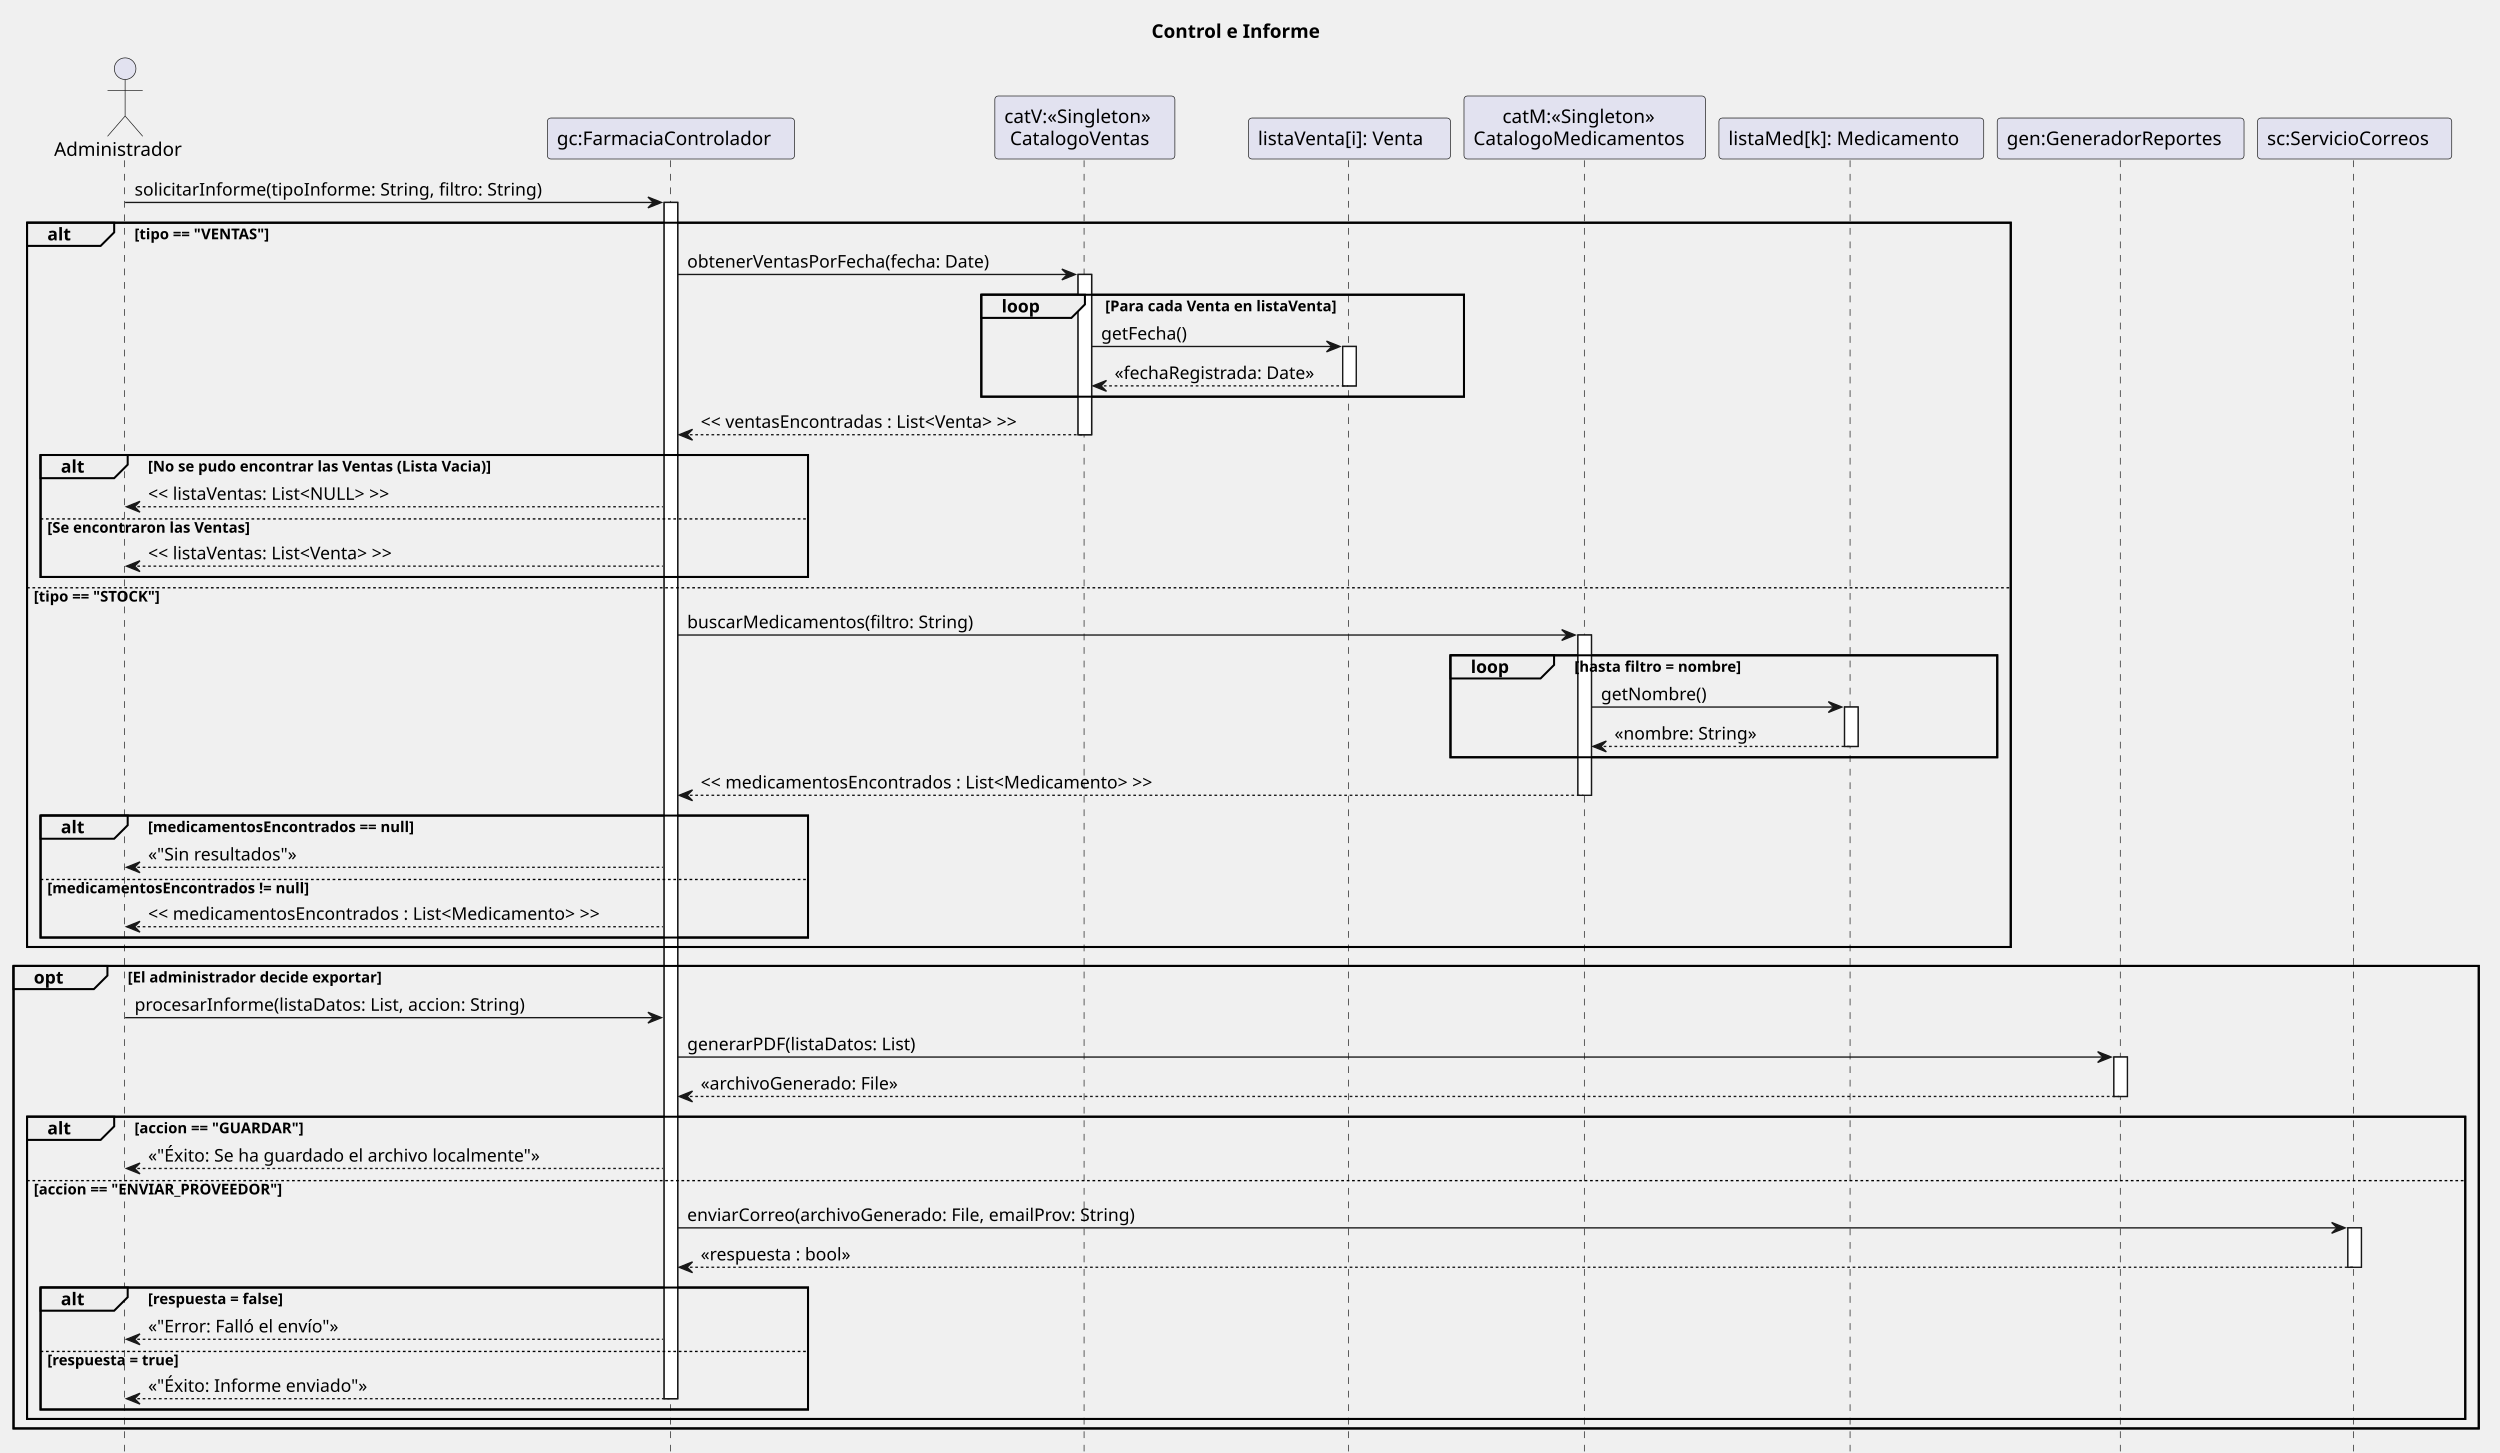
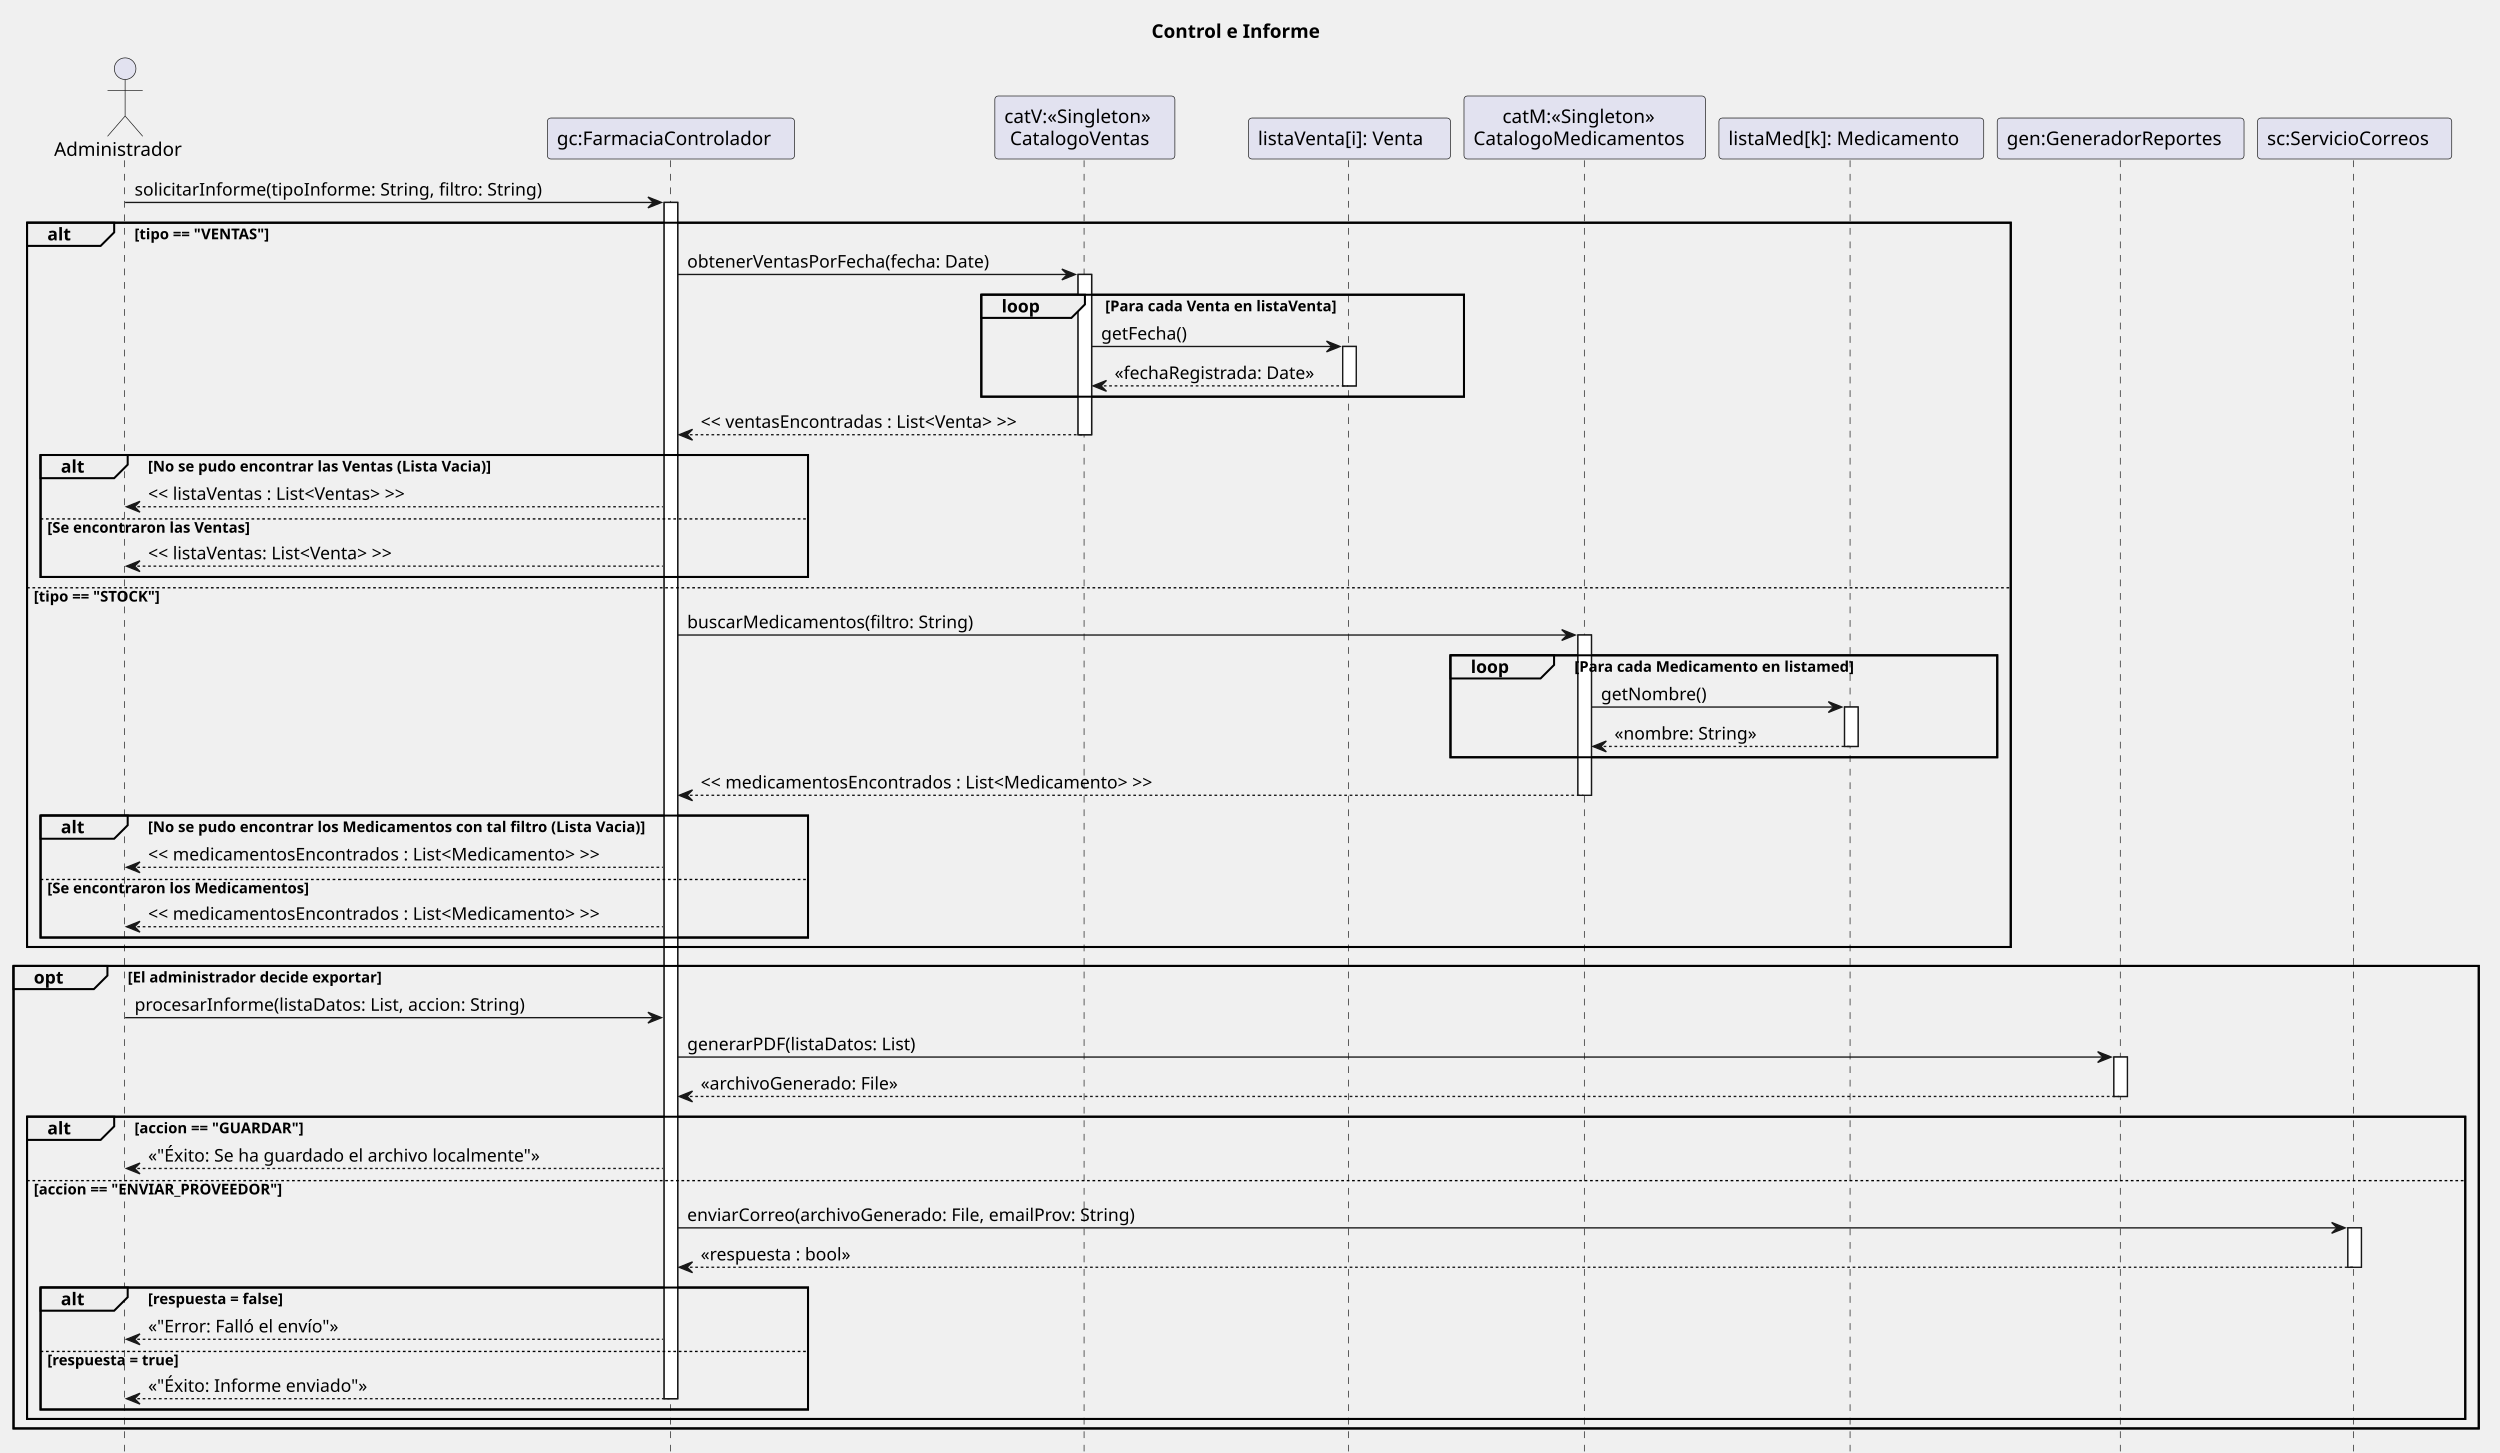
<svg xmlns="http://www.w3.org/2000/svg" contentStyleType="text/css" data-diagram-type="SEQUENCE" height="1074px" preserveAspectRatio="none" style="width:1849px;height:1074px;background:#FFFFFF;" version="1.1" viewBox="0 0 1849 1074" width="1849px" zoomAndPan="magnify">
  <defs />
  <g>
    <g class="title" data-source-line="1">
      <text fill="#000000" font-family="sans-serif" font-size="14" font-weight="bold" lengthAdjust="spacing" textLength="138.988" x="851.655" y="27.995">Control e Informe</text>
    </g>
    <g>
      <rect fill="#FFFFFF" height="884.742" style="stroke:#181818;stroke-width:1;" width="10" x="491.217" y="149.727" />
    </g>
    <g>
      <rect fill="#FFFFFF" height="118.531" style="stroke:#181818;stroke-width:1;" width="10" x="797.36" y="202.992" />
    </g>
    <g>
      <rect fill="#FFFFFF" height="29.133" style="stroke:#181818;stroke-width:1;" width="10" x="993.073" y="256.258" />
    </g>
    <g>
      <rect fill="#FFFFFF" height="118.531" style="stroke:#181818;stroke-width:1;" width="10" x="1167.04" y="469.664" />
    </g>
    <g>
      <rect fill="#FFFFFF" height="29.133" style="stroke:#181818;stroke-width:1;" width="10" x="1364.235" y="522.93" />
    </g>
    <g>
      <rect fill="#FFFFFF" height="29.133" style="stroke:#181818;stroke-width:1;" width="10" x="1563.419" y="781.797" />
    </g>
    <g>
      <rect fill="#FFFFFF" height="29.133" style="stroke:#181818;stroke-width:1;" width="10" x="1736.491" y="908.133" />
    </g>
    <rect fill="none" height="535.672" style="stroke:#000000;stroke-width:1.5;" width="1467.156" x="20" y="164.727" />
    <rect fill="none" height="75.398" style="stroke:#000000;stroke-width:1.5;" width="356.984" x="725.781" y="217.992" />
    <rect fill="none" height="90.203" style="stroke:#000000;stroke-width:1.5;" width="567.603" x="30" y="336.523" />
    <rect fill="none" height="75.398" style="stroke:#000000;stroke-width:1.5;" width="404.391" x="1072.766" y="484.664" />
    <rect fill="none" height="90.203" style="stroke:#000000;stroke-width:1.5;" width="567.603" x="30" y="603.195" />
    <rect fill="none" height="342.07" style="stroke:#000000;stroke-width:1.5;" width="1823.299" x="10" y="714.398" />
    <rect fill="none" height="223.539" style="stroke:#000000;stroke-width:1.5;" width="1803.299" x="20" y="825.93" />
    <rect fill="none" height="90.203" style="stroke:#000000;stroke-width:1.5;" width="567.603" x="30" y="952.266" />
    <g class="participant-lifeline" data-entity-uid="part1" data-qualified-name="admin" id="part1-lifeline">
      <g>
        <rect fill="#000000" fill-opacity="0" height="954.875" width="8" x="88.54" y="118.594" />
        <line style="stroke:#181818;stroke-width:0.5;stroke-dasharray:5,5;" x1="92" x2="92" y1="118.594" y2="1073.469" />
      </g>
    </g>
    <g class="participant-lifeline" data-entity-uid="part2" data-qualified-name="ctrl" id="part2-lifeline">
      <g>
        <rect fill="#000000" fill-opacity="0" height="954.875" width="8" x="492.217" y="118.594" />
        <line style="stroke:#181818;stroke-width:0.5;stroke-dasharray:5,5;" x1="495.831" x2="495.831" y1="118.594" y2="1073.469" />
      </g>
    </g>
    <g class="participant-lifeline" data-entity-uid="part3" data-qualified-name="cat_ventas" id="part3-lifeline">
      <g>
        <rect fill="#000000" fill-opacity="0" height="954.875" width="8" x="798.36" y="118.594" />
        <line style="stroke:#181818;stroke-width:0.5;stroke-dasharray:5,5;" x1="801.781" x2="801.781" y1="118.594" y2="1073.469" />
      </g>
    </g>
    <g class="participant-lifeline" data-entity-uid="part4" data-qualified-name="venta" id="part4-lifeline">
      <g>
        <rect fill="#000000" fill-opacity="0" height="954.875" width="8" x="994.073" y="118.594" />
        <line style="stroke:#181818;stroke-width:0.5;stroke-dasharray:5,5;" x1="997.38" x2="997.38" y1="118.594" y2="1073.469" />
      </g>
    </g>
    <g class="participant-lifeline" data-entity-uid="part5" data-qualified-name="cat_med" id="part5-lifeline">
      <g>
        <rect fill="#000000" fill-opacity="0" height="954.875" width="8" x="1168.04" y="118.594" />
        <line style="stroke:#181818;stroke-width:0.5;stroke-dasharray:5,5;" x1="1171.766" x2="1171.766" y1="118.594" y2="1073.469" />
      </g>
    </g>
    <g class="participant-lifeline" data-entity-uid="part6" data-qualified-name="med" id="part6-lifeline">
      <g>
        <rect fill="#000000" fill-opacity="0" height="954.875" width="8" x="1365.235" y="118.594" />
        <line style="stroke:#181818;stroke-width:0.5;stroke-dasharray:5,5;" x1="1368.313" x2="1368.313" y1="118.594" y2="1073.469" />
      </g>
    </g>
    <g class="participant-lifeline" data-entity-uid="part7" data-qualified-name="gen" id="part7-lifeline">
      <g>
        <rect fill="#000000" fill-opacity="0" height="954.875" width="8" x="1564.419" y="118.594" />
        <line style="stroke:#181818;stroke-width:0.5;stroke-dasharray:5,5;" x1="1568.156" x2="1568.156" y1="118.594" y2="1073.469" />
      </g>
    </g>
    <g class="participant-lifeline" data-entity-uid="part8" data-qualified-name="srv_mail" id="part8-lifeline">
      <g>
        <rect fill="#000000" fill-opacity="0" height="954.875" width="8" x="1737.491" y="118.594" />
        <line style="stroke:#181818;stroke-width:0.5;stroke-dasharray:5,5;" x1="1740.683" x2="1740.683" y1="118.594" y2="1073.469" />
      </g>
    </g>
    <g class="participant participant-head" data-entity-uid="part1" data-qualified-name="admin" id="part1-head">
      <text fill="#000000" font-family="sans-serif" font-size="14" lengthAdjust="spacing" textLength="99.08" x="40" y="115.292">Administrador</text>
      <ellipse cx="92.54" cy="50.797" fill="#E2E2F0" rx="8" ry="8" style="stroke:#181818;stroke-width:0.5;" />
      <path d="M92.54,58.797 L92.54,85.797 M79.54,66.797 L105.54,66.797 M92.54,85.797 L79.54,100.797 M92.54,85.797 L105.54,100.797" fill="none" style="stroke:#181818;stroke-width:0.5;" />
    </g>
    <g class="participant participant-head" data-entity-uid="part2" data-qualified-name="ctrl" id="part2-head">
      <rect fill="#E2E2F0" height="30.297" rx="2.5" ry="2.5" style="stroke:#181818;stroke-width:0.5;" width="182.773" x="404.831" y="87.297" />
      <text fill="#000000" font-family="sans-serif" font-size="14" lengthAdjust="spacing" textLength="168.773" x="411.831" y="107.292">gc:FarmaciaControlador</text>
    </g>
    <g class="participant participant-head" data-entity-uid="part3" data-qualified-name="cat_ventas" id="part3-head">
      <rect fill="#E2E2F0" height="46.594" rx="2.5" ry="2.5" style="stroke:#181818;stroke-width:0.5;" width="133.157" x="735.781" y="71" />
      <text fill="#000000" font-family="sans-serif" font-size="14" lengthAdjust="spacing" textLength="119.157" x="742.781" y="90.995">catV:«Singleton»</text>
      <text fill="#000000" font-family="sans-serif" font-size="14" lengthAdjust="spacing" textLength="110.756" x="746.982" y="107.292">CatalogoVentas</text>
    </g>
    <g class="participant participant-head" data-entity-uid="part4" data-qualified-name="venta" id="part4-head">
      <rect fill="#E2E2F0" height="30.297" rx="2.5" ry="2.5" style="stroke:#181818;stroke-width:0.5;" width="149.386" x="923.38" y="87.297" />
      <text fill="#000000" font-family="sans-serif" font-size="14" lengthAdjust="spacing" textLength="135.386" x="930.38" y="107.292">listaVenta[i]: Venta</text>
    </g>
    <g class="participant participant-head" data-entity-uid="part5" data-qualified-name="cat_med" id="part5-head">
      <rect fill="#E2E2F0" height="46.594" rx="2.5" ry="2.5" style="stroke:#181818;stroke-width:0.5;" width="178.548" x="1082.766" y="71" />
      <text fill="#000000" font-family="sans-serif" font-size="14" lengthAdjust="spacing" textLength="121.659" x="1111.21" y="90.995">catM:«Singleton»</text>
      <text fill="#000000" font-family="sans-serif" font-size="14" lengthAdjust="spacing" textLength="164.548" x="1089.766" y="107.292">CatalogoMedicamentos</text>
    </g>
    <g class="participant participant-head" data-entity-uid="part6" data-qualified-name="med" id="part6-head">
      <rect fill="#E2E2F0" height="30.297" rx="2.5" ry="2.5" style="stroke:#181818;stroke-width:0.5;" width="195.843" x="1271.313" y="87.297" />
      <text fill="#000000" font-family="sans-serif" font-size="14" lengthAdjust="spacing" textLength="181.843" x="1278.313" y="107.292">listaMed[k]: Medicamento</text>
    </g>
    <g class="participant participant-head" data-entity-uid="part7" data-qualified-name="gen" id="part7-head">
      <rect fill="#E2E2F0" height="30.297" rx="2.5" ry="2.5" style="stroke:#181818;stroke-width:0.5;" width="182.526" x="1477.156" y="87.297" />
      <text fill="#000000" font-family="sans-serif" font-size="14" lengthAdjust="spacing" textLength="168.526" x="1484.156" y="107.292">gen:GeneradorReportes</text>
    </g>
    <g class="participant participant-head" data-entity-uid="part8" data-qualified-name="srv_mail" id="part8-head">
      <rect fill="#E2E2F0" height="30.297" rx="2.5" ry="2.5" style="stroke:#181818;stroke-width:0.5;" width="143.616" x="1669.683" y="87.297" />
      <text fill="#000000" font-family="sans-serif" font-size="14" lengthAdjust="spacing" textLength="129.616" x="1676.683" y="107.292">sc:ServicioCorreos</text>
    </g>
    <g>
      <rect fill="#FFFFFF" height="884.742" style="stroke:#181818;stroke-width:1;" width="10" x="491.217" y="149.727" />
    </g>
    <g>
      <rect fill="#FFFFFF" height="118.531" style="stroke:#181818;stroke-width:1;" width="10" x="797.36" y="202.992" />
    </g>
    <g>
      <rect fill="#FFFFFF" height="29.133" style="stroke:#181818;stroke-width:1;" width="10" x="993.073" y="256.258" />
    </g>
    <g>
      <rect fill="#FFFFFF" height="118.531" style="stroke:#181818;stroke-width:1;" width="10" x="1167.04" y="469.664" />
    </g>
    <g>
      <rect fill="#FFFFFF" height="29.133" style="stroke:#181818;stroke-width:1;" width="10" x="1364.235" y="522.93" />
    </g>
    <g>
      <rect fill="#FFFFFF" height="29.133" style="stroke:#181818;stroke-width:1;" width="10" x="1563.419" y="781.797" />
    </g>
    <g>
      <rect fill="#FFFFFF" height="29.133" style="stroke:#181818;stroke-width:1;" width="10" x="1736.491" y="908.133" />
    </g>
    <g class="message" data-entity-1="part1" data-entity-2="part2" id="msg1">
      <polygon fill="#181818" points="479.217,145.727,489.217,149.727,479.217,153.727,483.217,149.727" style="stroke:#181818;stroke-width:1;" />
      <line style="stroke:#181818;stroke-width:1;" x1="92.54" x2="485.217" y1="149.727" y2="149.727" />
      <text fill="#000000" font-family="sans-serif" font-size="13" lengthAdjust="spacing" textLength="320.474" x="99.54" y="144.661">solicitarInforme(tipoInforme: String, filtro: String)</text>
    </g>
    <path d="M20,164.727 L84.443,164.727 L84.443,171.859 L74.443,181.859 L20,181.859 L20,164.727" fill="#EEEEEE" style="stroke:#000000;stroke-width:1.5;" />
    <rect fill="none" height="535.672" style="stroke:#000000;stroke-width:1.5;" width="1467.156" x="20" y="164.727" />
    <text fill="#000000" font-family="sans-serif" font-size="13" font-weight="bold" lengthAdjust="spacing" textLength="19.443" x="35" y="177.793">alt</text>
    <text fill="#000000" font-family="sans-serif" font-size="11" font-weight="bold" lengthAdjust="spacing" textLength="121.242" x="99.443" y="176.937">[tipo == "VENTAS"]</text>
    <g class="message" data-entity-1="part2" data-entity-2="part3" id="msg2">
      <polygon fill="#181818" points="785.36,198.992,795.36,202.992,785.36,206.992,789.36,202.992" style="stroke:#181818;stroke-width:1;" />
      <line style="stroke:#181818;stroke-width:1;" x1="501.217" x2="791.36" y1="202.992" y2="202.992" />
      <text fill="#000000" font-family="sans-serif" font-size="13" lengthAdjust="spacing" textLength="241.471" x="508.217" y="197.926">obtenerVentasPorFecha(fecha: Date)</text>
    </g>
    <path d="M725.781,217.992 L802.405,217.992 L802.405,225.125 L792.405,235.125 L725.781,235.125 L725.781,217.992" fill="#EEEEEE" style="stroke:#000000;stroke-width:1.5;" />
    <rect fill="none" height="75.398" style="stroke:#000000;stroke-width:1.5;" width="356.984" x="725.781" y="217.992" />
    <text fill="#000000" font-family="sans-serif" font-size="13" font-weight="bold" lengthAdjust="spacing" textLength="31.624" x="740.781" y="231.059">loop</text>
    <text fill="#000000" font-family="sans-serif" font-size="11" font-weight="bold" lengthAdjust="spacing" textLength="197.978" x="817.405" y="230.203">[Para cada Venta en listaVenta]</text>
    <g class="message" data-entity-1="part3" data-entity-2="part4" id="msg3">
      <polygon fill="#181818" points="981.073,252.258,991.073,256.258,981.073,260.258,985.073,256.258" style="stroke:#181818;stroke-width:1;" />
      <line style="stroke:#181818;stroke-width:1;" x1="807.36" x2="987.073" y1="256.258" y2="256.258" />
      <text fill="#000000" font-family="sans-serif" font-size="13" lengthAdjust="spacing" textLength="70.319" x="814.36" y="251.192">getFecha()</text>
    </g>
    <g class="message" data-entity-1="part4" data-entity-2="part3" id="msg4">
      <polygon fill="#181818" points="818.36,281.391,808.36,285.391,818.36,289.391,814.36,285.391" style="stroke:#181818;stroke-width:1;" />
      <line style="stroke:#181818;stroke-width:1;stroke-dasharray:2,2;" x1="812.36" x2="997.073" y1="285.391" y2="285.391" />
      <text fill="#000000" font-family="sans-serif" font-size="13" lengthAdjust="spacing" textLength="161.713" x="824.36" y="280.325">«fechaRegistrada: Date»</text>
    </g>
    <g class="message" data-entity-1="part3" data-entity-2="part2" id="msg5">
      <polygon fill="#181818" points="512.217,317.523,502.217,321.523,512.217,325.523,508.217,321.523" style="stroke:#181818;stroke-width:1;" />
      <line style="stroke:#181818;stroke-width:1;stroke-dasharray:2,2;" x1="506.217" x2="801.36" y1="321.523" y2="321.523" />
      <text fill="#000000" font-family="sans-serif" font-size="13" lengthAdjust="spacing" textLength="272.143" x="518.217" y="316.457">&lt;&lt; ventasEncontradas : List&lt;Venta&gt; &gt;&gt;</text>
    </g>
    <path d="M30,336.523 L94.443,336.523 L94.443,343.656 L84.443,353.656 L30,353.656 L30,336.523" fill="#EEEEEE" style="stroke:#000000;stroke-width:1.5;" />
    <rect fill="none" height="90.203" style="stroke:#000000;stroke-width:1.5;" width="567.603" x="30" y="336.523" />
    <text fill="#000000" font-family="sans-serif" font-size="13" font-weight="bold" lengthAdjust="spacing" textLength="19.443" x="45" y="349.59">alt</text>
    <text fill="#000000" font-family="sans-serif" font-size="11" font-weight="bold" lengthAdjust="spacing" textLength="293.987" x="109.443" y="348.734">[No se pudo encontrar las Ventas (Lista Vacia)]</text>
    <g class="message" data-entity-1="part2" data-entity-2="part1" id="msg6">
      <polygon fill="#181818" points="103.54,370.789,93.54,374.789,103.54,378.789,99.54,374.789" style="stroke:#181818;stroke-width:1;" />
      <line style="stroke:#181818;stroke-width:1;stroke-dasharray:2,2;" x1="97.54" x2="490.217" y1="374.789" y2="374.789" />
-       <text fill="#000000" font-family="sans-serif" font-size="13" lengthAdjust="spacing" textLength="210.609" x="109.54" y="369.723">&lt;&lt; listaVentas: List&lt;NULL&gt; &gt;&gt;</text>
+       <text fill="#000000" font-family="sans-serif" font-size="13" lengthAdjust="spacing" textLength="225.983" x="109.54" y="369.723">&lt;&lt; listaVentas : List&lt;Ventas&gt; &gt;&gt;</text>
    </g>
    <line style="stroke:#000000;stroke-width:1;stroke-dasharray:2,2;" x1="30" x2="597.603" y1="383.789" y2="383.789" />
    <text fill="#000000" font-family="sans-serif" font-size="11" font-weight="bold" lengthAdjust="spacing" textLength="173.819" x="35" y="394">[Se encontraron las Ventas]</text>
    <g class="message" data-entity-1="part2" data-entity-2="part1" id="msg7">
      <polygon fill="#181818" points="103.54,414.727,93.54,418.727,103.54,422.727,99.54,418.727" style="stroke:#181818;stroke-width:1;" />
      <line style="stroke:#181818;stroke-width:1;stroke-dasharray:2,2;" x1="97.54" x2="490.217" y1="418.727" y2="418.727" />
      <text fill="#000000" font-family="sans-serif" font-size="13" lengthAdjust="spacing" textLength="215.078" x="109.54" y="413.661">&lt;&lt; listaVentas: List&lt;Venta&gt; &gt;&gt;</text>
    </g>
    <line style="stroke:#000000;stroke-width:1;stroke-dasharray:2,2;" x1="20" x2="1487.156" y1="434.727" y2="434.727" />
    <text fill="#000000" font-family="sans-serif" font-size="11" font-weight="bold" lengthAdjust="spacing" textLength="113.443" x="25" y="444.937">[tipo == "STOCK"]</text>
    <g class="message" data-entity-1="part2" data-entity-2="part5" id="msg8">
      <polygon fill="#181818" points="1155.04,465.664,1165.04,469.664,1155.04,473.664,1159.04,469.664" style="stroke:#181818;stroke-width:1;" />
      <line style="stroke:#181818;stroke-width:1;" x1="501.217" x2="1161.04" y1="469.664" y2="469.664" />
      <text fill="#000000" font-family="sans-serif" font-size="13" lengthAdjust="spacing" textLength="226.288" x="508.217" y="464.598">buscarMedicamentos(filtro: String)</text>
    </g>
    <path d="M1072.766,484.664 L1149.39,484.664 L1149.39,491.797 L1139.39,501.797 L1072.766,501.797 L1072.766,484.664" fill="#EEEEEE" style="stroke:#000000;stroke-width:1.5;" />
    <rect fill="none" height="75.398" style="stroke:#000000;stroke-width:1.5;" width="404.391" x="1072.766" y="484.664" />
    <text fill="#000000" font-family="sans-serif" font-size="13" font-weight="bold" lengthAdjust="spacing" textLength="31.624" x="1087.766" y="497.731">loop</text>
-     <text fill="#000000" font-family="sans-serif" font-size="11" font-weight="bold" lengthAdjust="spacing" textLength="143.419" x="1164.39" y="496.875">[hasta filtro = nombre]</text>
+     <text fill="#000000" font-family="sans-serif" font-size="11" font-weight="bold" lengthAdjust="spacing" textLength="235.367" x="1164.39" y="496.875">[Para cada Medicamento en listamed]</text>
    <g class="message" data-entity-1="part5" data-entity-2="part6" id="msg9">
      <polygon fill="#181818" points="1352.235,518.93,1362.235,522.93,1352.235,526.93,1356.235,522.93" style="stroke:#181818;stroke-width:1;" />
      <line style="stroke:#181818;stroke-width:1;" x1="1177.04" x2="1358.235" y1="522.93" y2="522.93" />
      <text fill="#000000" font-family="sans-serif" font-size="13" lengthAdjust="spacing" textLength="83.427" x="1184.04" y="517.864">getNombre()</text>
    </g>
    <g class="message" data-entity-1="part6" data-entity-2="part5" id="msg10">
      <polygon fill="#181818" points="1188.04,548.062,1178.04,552.062,1188.04,556.062,1184.04,552.062" style="stroke:#181818;stroke-width:1;" />
      <line style="stroke:#181818;stroke-width:1;stroke-dasharray:2,2;" x1="1182.04" x2="1368.235" y1="552.062" y2="552.062" />
      <text fill="#000000" font-family="sans-serif" font-size="13" lengthAdjust="spacing" textLength="113.668" x="1194.04" y="546.997">«nombre: String»</text>
    </g>
    <g class="message" data-entity-1="part5" data-entity-2="part2" id="msg11">
      <polygon fill="#181818" points="512.217,584.195,502.217,588.195,512.217,592.195,508.217,588.195" style="stroke:#181818;stroke-width:1;" />
      <line style="stroke:#181818;stroke-width:1;stroke-dasharray:2,2;" x1="506.217" x2="1171.04" y1="588.195" y2="588.195" />
      <text fill="#000000" font-family="sans-serif" font-size="13" lengthAdjust="spacing" textLength="374.677" x="518.217" y="583.129">&lt;&lt; medicamentosEncontrados : List&lt;Medicamento&gt; &gt;&gt;</text>
    </g>
    <path d="M30,603.195 L94.443,603.195 L94.443,610.328 L84.443,620.328 L30,620.328 L30,603.195" fill="#EEEEEE" style="stroke:#000000;stroke-width:1.5;" />
    <rect fill="none" height="90.203" style="stroke:#000000;stroke-width:1.5;" width="567.603" x="30" y="603.195" />
    <text fill="#000000" font-family="sans-serif" font-size="13" font-weight="bold" lengthAdjust="spacing" textLength="19.443" x="45" y="616.262">alt</text>
-     <text fill="#000000" font-family="sans-serif" font-size="11" font-weight="bold" lengthAdjust="spacing" textLength="227.315" x="109.443" y="615.406">[medicamentosEncontrados == null]</text>
+     <text fill="#000000" font-family="sans-serif" font-size="11" font-weight="bold" lengthAdjust="spacing" textLength="421.615" x="109.443" y="615.406">[No se pudo encontrar los Medicamentos con tal filtro (Lista Vacia)]</text>
    <g class="message" data-entity-1="part2" data-entity-2="part1" id="msg12">
      <polygon fill="#181818" points="103.54,637.461,93.54,641.461,103.54,645.461,99.54,641.461" style="stroke:#181818;stroke-width:1;" />
      <line style="stroke:#181818;stroke-width:1;stroke-dasharray:2,2;" x1="97.54" x2="490.217" y1="641.461" y2="641.461" />
-       <text fill="#000000" font-family="sans-serif" font-size="13" lengthAdjust="spacing" textLength="120.11" x="109.54" y="636.395">«"Sin resultados"»</text>
+       <text fill="#000000" font-family="sans-serif" font-size="13" lengthAdjust="spacing" textLength="374.677" x="109.54" y="636.395">&lt;&lt; medicamentosEncontrados : List&lt;Medicamento&gt; &gt;&gt;</text>
    </g>
    <line style="stroke:#000000;stroke-width:1;stroke-dasharray:2,2;" x1="30" x2="597.603" y1="650.461" y2="650.461" />
-     <text fill="#000000" font-family="sans-serif" font-size="11" font-weight="bold" lengthAdjust="spacing" textLength="223.115" x="35" y="660.671">[medicamentosEncontrados != null]</text>
+     <text fill="#000000" font-family="sans-serif" font-size="11" font-weight="bold" lengthAdjust="spacing" textLength="221.031" x="35" y="660.671">[Se encontraron los Medicamentos]</text>
    <g class="message" data-entity-1="part2" data-entity-2="part1" id="msg13">
      <polygon fill="#181818" points="103.54,681.398,93.54,685.398,103.54,689.398,99.54,685.398" style="stroke:#181818;stroke-width:1;" />
      <line style="stroke:#181818;stroke-width:1;stroke-dasharray:2,2;" x1="97.54" x2="490.217" y1="685.398" y2="685.398" />
      <text fill="#000000" font-family="sans-serif" font-size="13" lengthAdjust="spacing" textLength="374.677" x="109.54" y="680.332">&lt;&lt; medicamentosEncontrados : List&lt;Medicamento&gt; &gt;&gt;</text>
    </g>
    <path d="M10,714.398 L79.451,714.398 L79.451,721.531 L69.451,731.531 L10,731.531 L10,714.398" fill="#EEEEEE" style="stroke:#000000;stroke-width:1.5;" />
    <rect fill="none" height="342.07" style="stroke:#000000;stroke-width:1.5;" width="1823.299" x="10" y="714.398" />
    <text fill="#000000" font-family="sans-serif" font-size="13" font-weight="bold" lengthAdjust="spacing" textLength="24.451" x="25" y="727.465">opt</text>
    <text fill="#000000" font-family="sans-serif" font-size="11" font-weight="bold" lengthAdjust="spacing" textLength="214.946" x="94.451" y="726.609">[El administrador decide exportar]</text>
    <g class="message" data-entity-1="part1" data-entity-2="part2" id="msg14">
      <polygon fill="#181818" points="479.217,748.664,489.217,752.664,479.217,756.664,483.217,752.664" style="stroke:#181818;stroke-width:1;" />
      <line style="stroke:#181818;stroke-width:1;" x1="92.54" x2="485.217" y1="752.664" y2="752.664" />
      <text fill="#000000" font-family="sans-serif" font-size="13" lengthAdjust="spacing" textLength="311.27" x="99.54" y="747.598">procesarInforme(listaDatos: List, accion: String)</text>
    </g>
    <g class="message" data-entity-1="part2" data-entity-2="part7" id="msg15">
      <polygon fill="#181818" points="1551.419,777.797,1561.419,781.797,1551.419,785.797,1555.419,781.797" style="stroke:#181818;stroke-width:1;" />
      <line style="stroke:#181818;stroke-width:1;" x1="501.217" x2="1557.419" y1="781.797" y2="781.797" />
      <text fill="#000000" font-family="sans-serif" font-size="13" lengthAdjust="spacing" textLength="182.711" x="508.217" y="776.731">generarPDF(listaDatos: List)</text>
    </g>
    <g class="message" data-entity-1="part7" data-entity-2="part2" id="msg16">
      <polygon fill="#181818" points="512.217,806.93,502.217,810.93,512.217,814.93,508.217,810.93" style="stroke:#181818;stroke-width:1;" />
      <line style="stroke:#181818;stroke-width:1;stroke-dasharray:2,2;" x1="506.217" x2="1567.419" y1="810.93" y2="810.93" />
      <text fill="#000000" font-family="sans-serif" font-size="13" lengthAdjust="spacing" textLength="158.901" x="518.217" y="805.864">«archivoGenerado: File»</text>
    </g>
    <path d="M20,825.93 L84.443,825.93 L84.443,833.062 L74.443,843.062 L20,843.062 L20,825.93" fill="#EEEEEE" style="stroke:#000000;stroke-width:1.5;" />
    <rect fill="none" height="223.539" style="stroke:#000000;stroke-width:1.5;" width="1803.299" x="20" y="825.93" />
    <text fill="#000000" font-family="sans-serif" font-size="13" font-weight="bold" lengthAdjust="spacing" textLength="19.443" x="35" y="838.997">alt</text>
    <text fill="#000000" font-family="sans-serif" font-size="11" font-weight="bold" lengthAdjust="spacing" textLength="148.291" x="99.443" y="838.14">[accion == "GUARDAR"]</text>
    <g class="message" data-entity-1="part2" data-entity-2="part1" id="msg17">
      <polygon fill="#181818" points="103.54,860.195,93.54,864.195,103.54,868.195,99.54,864.195" style="stroke:#181818;stroke-width:1;" />
      <line style="stroke:#181818;stroke-width:1;stroke-dasharray:2,2;" x1="97.54" x2="490.217" y1="864.195" y2="864.195" />
      <text fill="#000000" font-family="sans-serif" font-size="13" lengthAdjust="spacing" textLength="316.145" x="109.54" y="859.129">«"Éxito: Se ha guardado el archivo localmente"»</text>
    </g>
    <line style="stroke:#000000;stroke-width:1;stroke-dasharray:2,2;" x1="20" x2="1823.299" y1="873.195" y2="873.195" />
    <text fill="#000000" font-family="sans-serif" font-size="11" font-weight="bold" lengthAdjust="spacing" textLength="215.418" x="25" y="883.406">[accion == "ENVIAR_PROVEEDOR"]</text>
    <g class="message" data-entity-1="part2" data-entity-2="part8" id="msg18">
      <polygon fill="#181818" points="1724.491,904.133,1734.491,908.133,1724.491,912.133,1728.491,908.133" style="stroke:#181818;stroke-width:1;" />
      <line style="stroke:#181818;stroke-width:1;" x1="501.217" x2="1730.491" y1="908.133" y2="908.133" />
      <text fill="#000000" font-family="sans-serif" font-size="13" lengthAdjust="spacing" textLength="357.919" x="508.217" y="903.067">enviarCorreo(archivoGenerado: File, emailProv: String)</text>
    </g>
    <g class="message" data-entity-1="part8" data-entity-2="part2" id="msg19">
      <polygon fill="#181818" points="512.217,933.266,502.217,937.266,512.217,941.266,508.217,937.266" style="stroke:#181818;stroke-width:1;" />
      <line style="stroke:#181818;stroke-width:1;stroke-dasharray:2,2;" x1="506.217" x2="1740.491" y1="937.266" y2="937.266" />
      <text fill="#000000" font-family="sans-serif" font-size="13" lengthAdjust="spacing" textLength="124.897" x="518.217" y="932.2">«respuesta :  bool»</text>
    </g>
    <path d="M30,952.266 L94.443,952.266 L94.443,959.398 L84.443,969.398 L30,969.398 L30,952.266" fill="#EEEEEE" style="stroke:#000000;stroke-width:1.5;" />
    <rect fill="none" height="90.203" style="stroke:#000000;stroke-width:1.5;" width="567.603" x="30" y="952.266" />
    <text fill="#000000" font-family="sans-serif" font-size="13" font-weight="bold" lengthAdjust="spacing" textLength="19.443" x="45" y="965.332">alt</text>
    <text fill="#000000" font-family="sans-serif" font-size="11" font-weight="bold" lengthAdjust="spacing" textLength="118.744" x="109.443" y="964.476">[respuesta = false]</text>
    <g class="message" data-entity-1="part2" data-entity-2="part1" id="msg20">
      <polygon fill="#181818" points="103.54,986.531,93.54,990.531,103.54,994.531,99.54,990.531" style="stroke:#181818;stroke-width:1;" />
      <line style="stroke:#181818;stroke-width:1;stroke-dasharray:2,2;" x1="97.54" x2="490.217" y1="990.531" y2="990.531" />
      <text fill="#000000" font-family="sans-serif" font-size="13" lengthAdjust="spacing" textLength="154.572" x="109.54" y="985.465">«"Error: Falló el envío"»</text>
    </g>
    <line style="stroke:#000000;stroke-width:1;stroke-dasharray:2,2;" x1="30" x2="597.603" y1="999.531" y2="999.531" />
    <text fill="#000000" font-family="sans-serif" font-size="11" font-weight="bold" lengthAdjust="spacing" textLength="114.732" x="35" y="1009.742">[respuesta = true]</text>
    <g class="message" data-entity-1="part2" data-entity-2="part1" id="msg21">
      <polygon fill="#181818" points="103.54,1030.469,93.54,1034.469,103.54,1038.469,99.54,1034.469" style="stroke:#181818;stroke-width:1;" />
      <line style="stroke:#181818;stroke-width:1;stroke-dasharray:2,2;" x1="97.54" x2="495.217" y1="1034.469" y2="1034.469" />
      <text fill="#000000" font-family="sans-serif" font-size="13" lengthAdjust="spacing" textLength="175.405" x="109.54" y="1029.403">«"Éxito: Informe enviado"»</text>
    </g>
  </g>
</svg>
